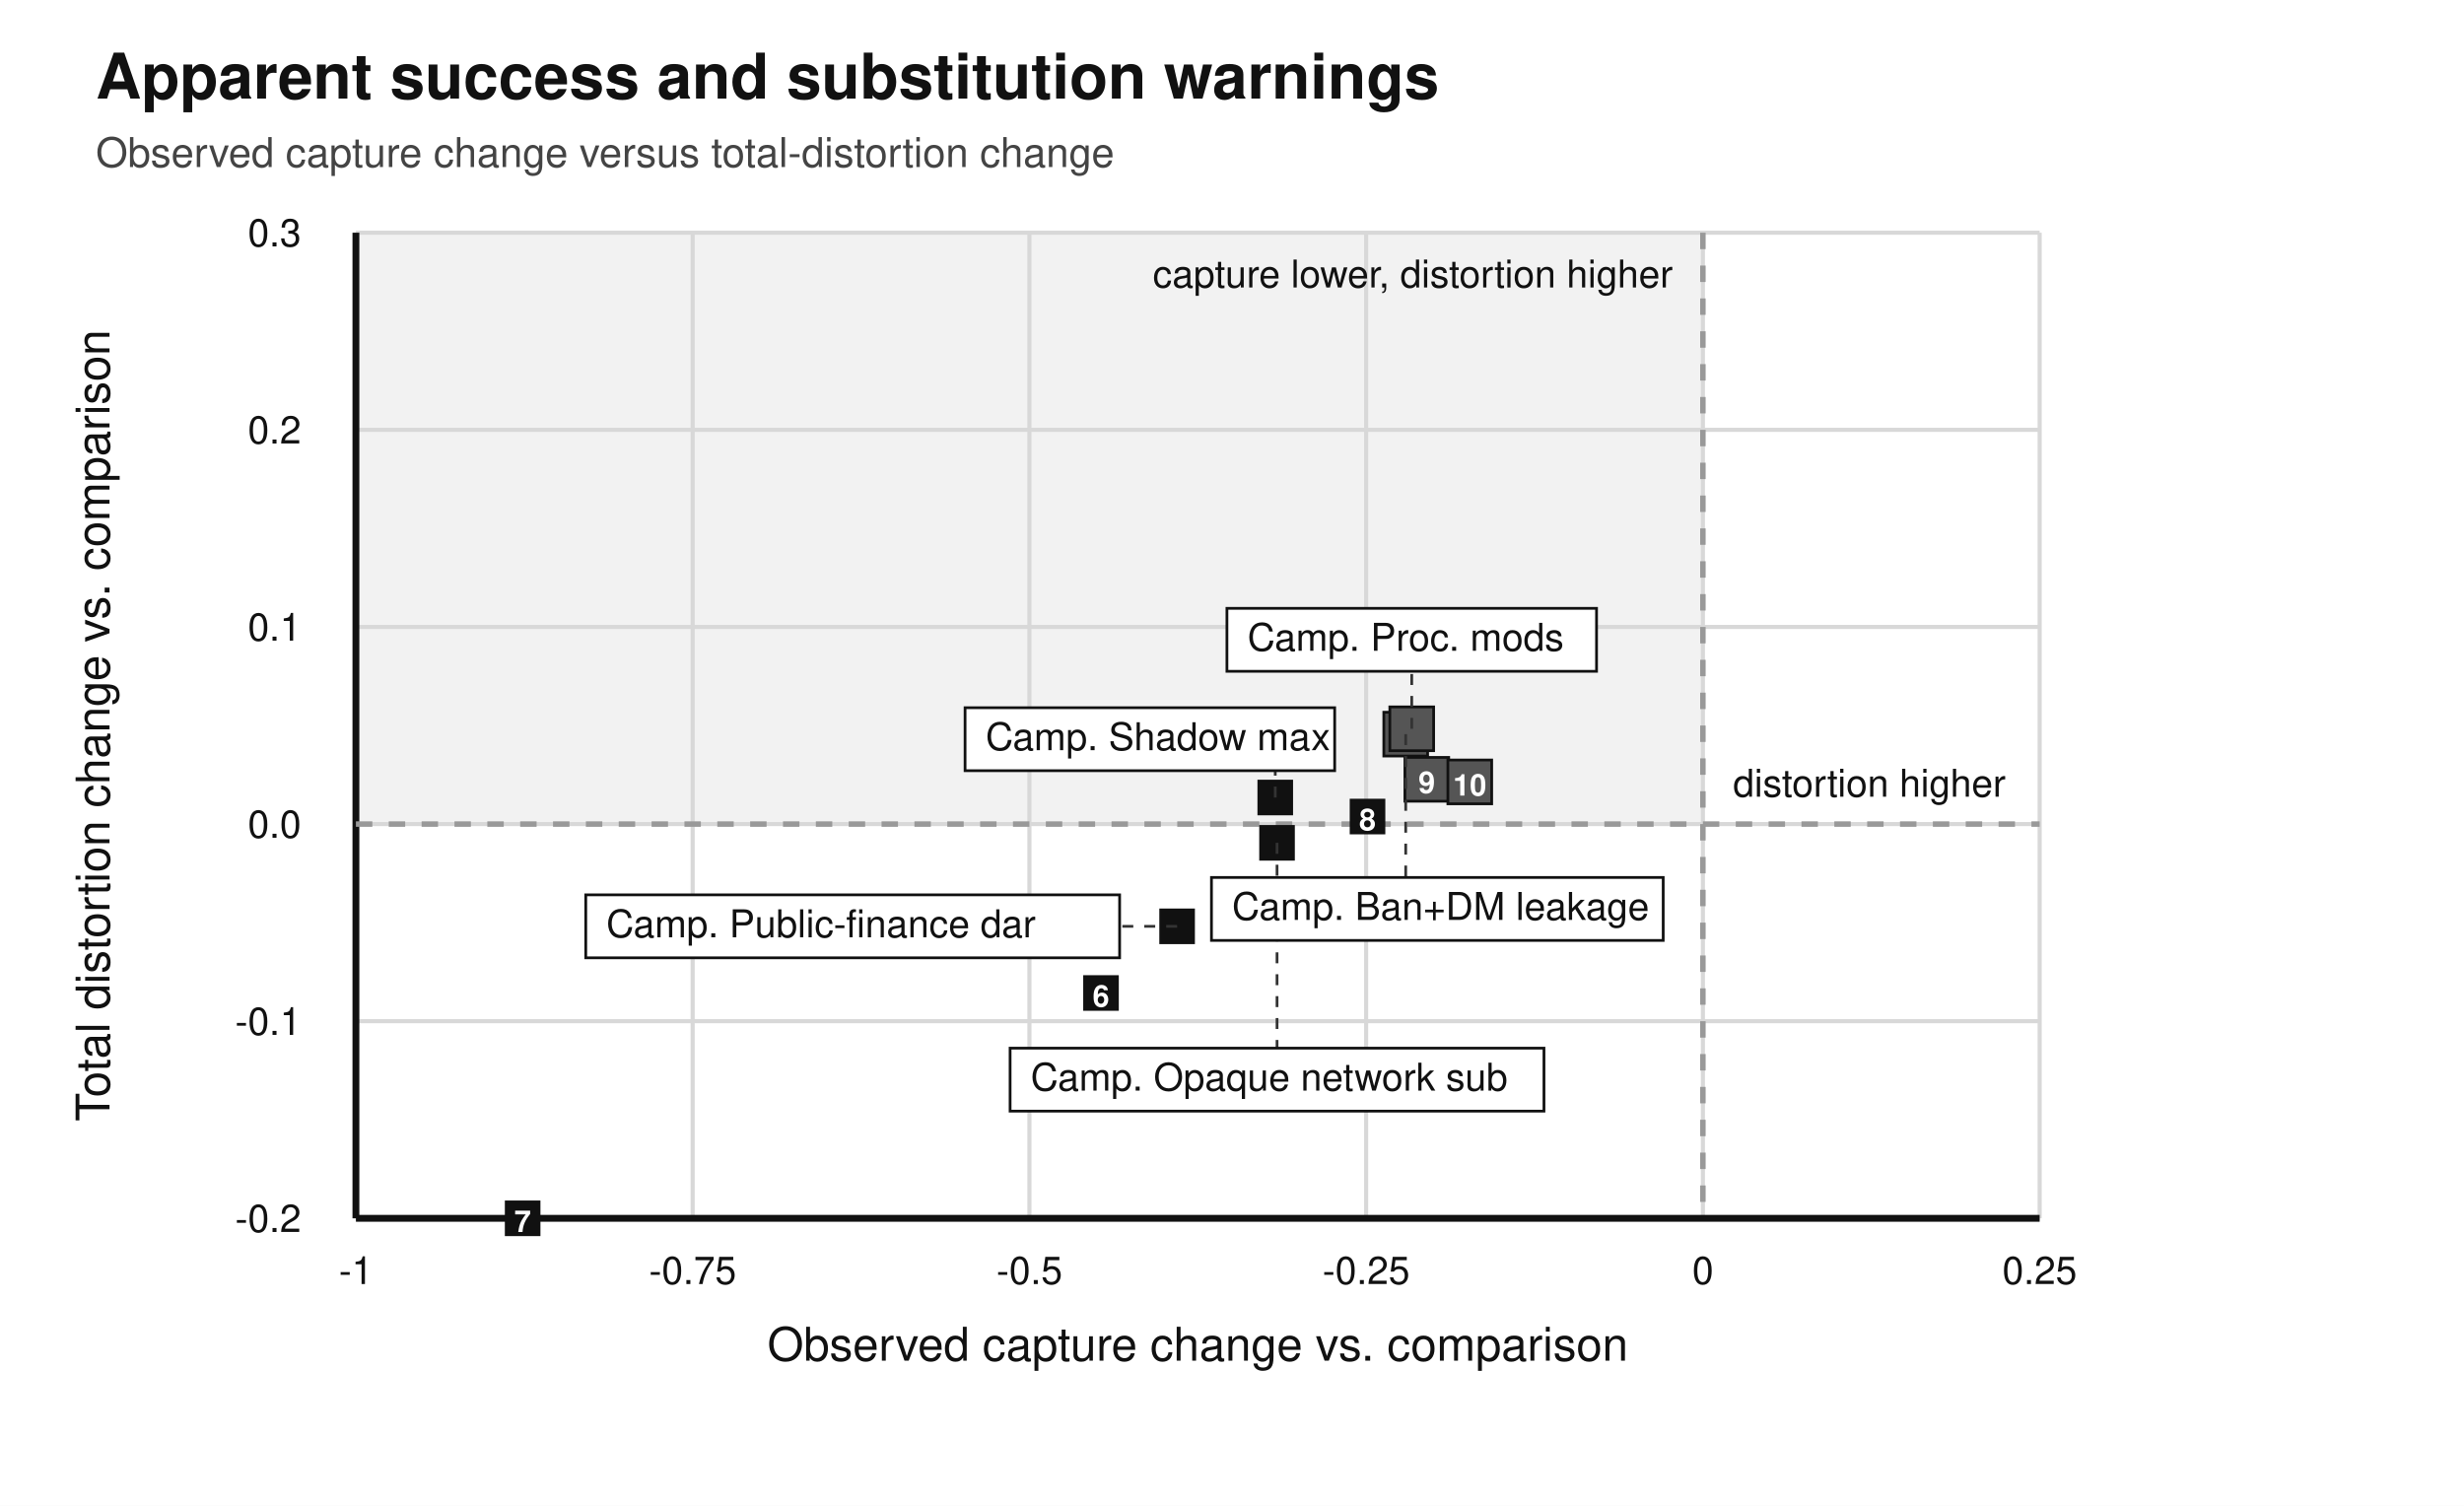
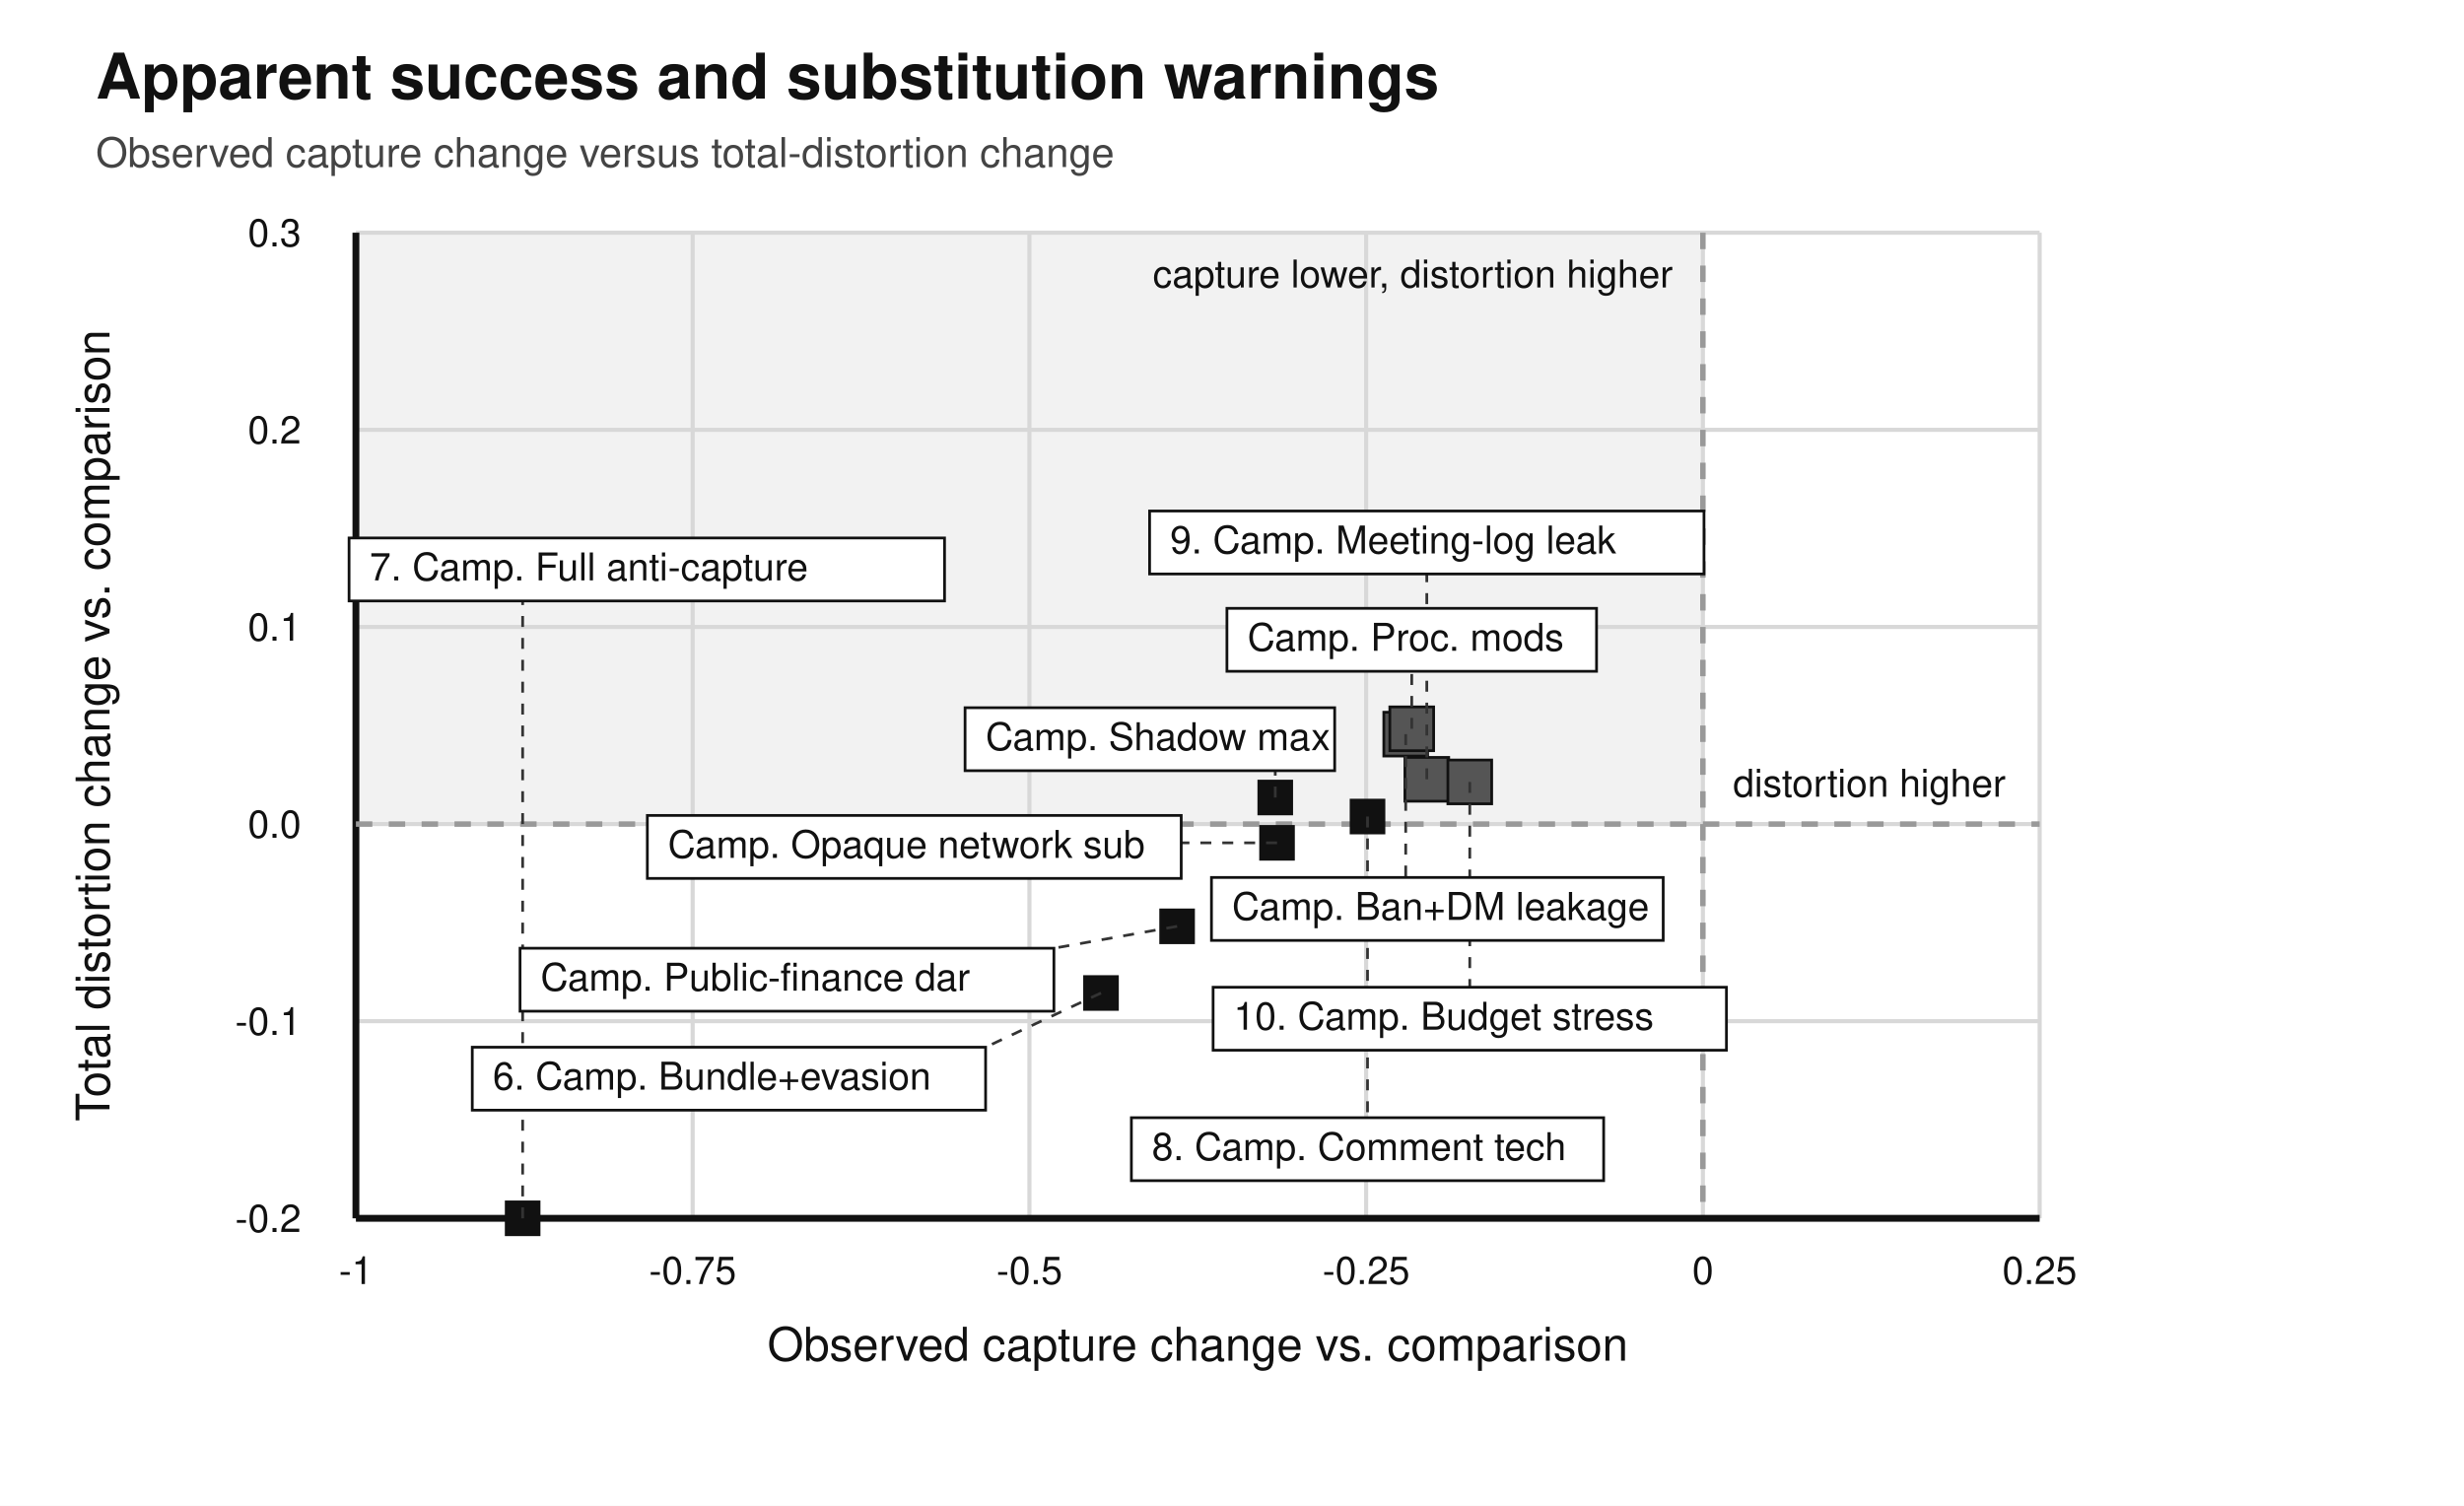
<svg xmlns="http://www.w3.org/2000/svg" width="1800px" height="1100px" viewBox="0 0 1800 1100" role="img">
  <style>
text { font-family: Helvetica, Arial, sans-serif; font-size: 34px; fill: #111; }
.title { font-size: 46px; font-weight: 700; }
.subtitle { font-size: 30px; fill: #444; }
.small, .tick, .label { font-size: 28px; }
.point-number { font-size: 22px; fill: #fff; font-weight: 700; }
.arch-title { font-size: 30px; font-weight: 700; }
.axis { stroke: #111; stroke-width: 5; fill: none; }
.grid { stroke: #d8d8d8; stroke-width: 3; fill: none; }
.segment, .point, .legend-swatch, .arch-box { stroke: #111; stroke-width: 2; }
.warning-zone { stroke: none; }
.label-box { fill: #fff; stroke: #111; stroke-width: 2; }
.leader { stroke: #333; stroke-width: 2; fill: none; stroke-dasharray: 8 8; }
.threshold { stroke: #999; stroke-width: 4; fill: none; stroke-dasharray: 12 12; }
.series-primary { stroke: #111; stroke-width: 8; fill: none; }
.series-secondary { stroke: #777; stroke-width: 8; fill: none; stroke-dasharray: 24 18; }
</style>
  <rect width="100%" height="100%" fill="#fff" />
  <text x="70" y="72" text-anchor="start" class="title">Apparent success and substitution warnings</text>
  <text x="70" y="122" text-anchor="start" class="subtitle">Observed capture change versus total-distortion change</text>
  <rect x="260" y="170" width="984" height="432" fill="#f2f2f2" class="warning-zone" />
  <line x1="260" y1="170" x2="260" y2="890" class="grid" />
  <text x="260" y="938" text-anchor="middle" class="tick">-1</text>
  <line x1="506" y1="170" x2="506" y2="890" class="grid" />
  <text x="506" y="938" text-anchor="middle" class="tick">-0.75</text>
  <line x1="752" y1="170" x2="752" y2="890" class="grid" />
  <text x="752" y="938" text-anchor="middle" class="tick">-0.5</text>
  <line x1="998" y1="170" x2="998" y2="890" class="grid" />
  <text x="998" y="938" text-anchor="middle" class="tick">-0.25</text>
  <line x1="1244" y1="170" x2="1244" y2="890" class="grid" />
  <text x="1244" y="938" text-anchor="middle" class="tick">0</text>
  <line x1="1490" y1="170" x2="1490" y2="890" class="grid" />
  <text x="1490" y="938" text-anchor="middle" class="tick">0.25</text>
  <line x1="260" y1="890" x2="1490" y2="890" class="grid" />
  <text x="220" y="900" text-anchor="end" class="tick">-0.2</text>
  <line x1="260" y1="746" x2="1490" y2="746" class="grid" />
  <text x="220" y="756" text-anchor="end" class="tick">-0.1</text>
  <line x1="260" y1="602" x2="1490" y2="602" class="grid" />
  <text x="220" y="612" text-anchor="end" class="tick">0.0</text>
  <line x1="260" y1="458" x2="1490" y2="458" class="grid" />
  <text x="220" y="468" text-anchor="end" class="tick">0.1</text>
  <line x1="260" y1="314" x2="1490" y2="314" class="grid" />
  <text x="220" y="324" text-anchor="end" class="tick">0.2</text>
  <line x1="260" y1="170" x2="1490" y2="170" class="grid" />
  <text x="220" y="180" text-anchor="end" class="tick">0.3</text>
  <line x1="260" y1="890" x2="1490" y2="890" class="axis" />
  <line x1="260" y1="170" x2="260" y2="890" class="axis" />
  <text x="875" y="994" text-anchor="middle">Observed capture change vs. comparison</text>
  <text x="80" y="530" text-anchor="middle" transform="rotate(-90 80 530)">Total distortion change vs. comparison</text>
  <line x1="1244" y1="170" x2="1244" y2="890" class="threshold" />
  <line x1="260" y1="602" x2="1490" y2="602" class="threshold" />
  <text x="1222" y="210" text-anchor="end" class="small">capture lower, distortion higher</text>
  <text x="1266" y="582" text-anchor="start" class="small">distortion higher</text>
  <rect x="1010.9" y="520.3" width="32" height="32" fill="#555555" class="point" />
  <rect x="919.6" y="570.6" width="24" height="24" fill="#111111" class="point" />
  <rect x="920.9" y="603.7" width="24" height="24" fill="#111111" class="point" />
  <rect x="1015.3" y="516.4" width="32" height="32" fill="#555555" class="point" />
  <rect x="847.9" y="664.7" width="24" height="24" fill="#111111" class="point" />
  <rect x="792.3" y="713.4" width="24" height="24" fill="#111111" class="point" />
-   <text x="804.3" y="735.4" text-anchor="middle" class="point-number">6</text>
  <rect x="369.8" y="878" width="24" height="24" fill="#111111" class="point" />
-   <text x="381.8" y="900" text-anchor="middle" class="point-number">7</text>
  <rect x="987.0" y="584.5" width="24" height="24" fill="#111111" class="point" />
-   <text x="999.0" y="606.5" text-anchor="middle" class="point-number">8</text>
  <rect x="1026.3" y="553.3" width="32" height="32" fill="#555555" class="point" />
-   <text x="1042.3" y="579.3" text-anchor="middle" class="point-number">9</text>
  <rect x="1057.7" y="555.2" width="32" height="32" fill="#555555" class="point" />
-   <text x="1073.7" y="581.2" text-anchor="middle" class="point-number">10</text>
  <line x1="1031.3" y1="532.4" x2="1031.3" y2="490.4" class="leader" />
  <line x1="1026.9" y1="536.3" x2="1026.9" y2="641" class="leader" />
+   <line x1="1042.3" y1="569.3" x2="1042.3" y2="419.3" class="leader" />
+   <line x1="1073.7" y1="571.2" x2="1073.7" y2="721.2" class="leader" />
  <line x1="931.6" y1="582.6" x2="931.6" y2="563" class="leader" />
-   <line x1="932.9" y1="615.7" x2="932.9" y2="765.7" class="leader" />
-   <line x1="859.9" y1="676.7" x2="817.9" y2="676.7" class="leader" />
+   <line x1="999.0" y1="596.5" x2="999.0" y2="816.5" class="leader" />
+   <line x1="932.9" y1="615.7" x2="862.9" y2="615.7" class="leader" />
+   <line x1="859.9" y1="676.7" x2="769.9" y2="692.7" class="leader" />
+   <line x1="804.3" y1="725.4" x2="720" y2="765" class="leader" />
+   <line x1="381.8" y1="890" x2="381.8" y2="439" class="leader" />
  <rect x="896.3" y="444.4" width="270" height="46" fill="#ffffff" class="label-box" />
  <text x="911.3" y="475.4" text-anchor="start" class="label">Camp. Proc. mods</text>
  <rect x="885" y="641" width="330" height="46" fill="#ffffff" class="label-box" />
  <text x="900" y="672" text-anchor="start" class="label">Camp. Ban+DM leakage</text>
+   <rect x="839.8" y="373.3" width="405" height="46" fill="#ffffff" class="label-box" />
+   <text x="854.8" y="404.3" text-anchor="start" class="label">9. Camp. Meeting-log leak</text>
+   <rect x="886.2" y="721.2" width="375" height="46" fill="#ffffff" class="label-box" />
+   <text x="901.2" y="752.2" text-anchor="start" class="label">10. Camp. Budget stress</text>
  <rect x="705" y="517" width="270" height="46" fill="#ffffff" class="label-box" />
  <text x="720" y="548" text-anchor="start" class="label">Camp. Shadow max</text>
-   <rect x="737.9" y="765.7" width="390" height="46" fill="#ffffff" class="label-box" />
-   <text x="752.9" y="796.7" text-anchor="start" class="label">Camp. Opaque network sub</text>
-   <rect x="427.9" y="653.7" width="390" height="46" fill="#ffffff" class="label-box" />
-   <text x="442.9" y="684.7" text-anchor="start" class="label">Camp. Public-finance dar</text>
+   <rect x="826.5" y="816.5" width="345" height="46" fill="#ffffff" class="label-box" />
+   <text x="841.5" y="847.5" text-anchor="start" class="label">8. Camp. Comment tech</text>
+   <rect x="472.9" y="595.7" width="390" height="46" fill="#ffffff" class="label-box" />
+   <text x="487.9" y="626.7" text-anchor="start" class="label">Camp. Opaque network sub</text>
+   <rect x="379.9" y="692.7" width="390" height="46" fill="#ffffff" class="label-box" />
+   <text x="394.9" y="723.7" text-anchor="start" class="label">Camp. Public-finance dar</text>
+   <rect x="345" y="765" width="375" height="46" fill="#ffffff" class="label-box" />
+   <text x="360" y="796" text-anchor="start" class="label">6. Camp. Bundle+evasion</text>
+   <rect x="255" y="393" width="435" height="46" fill="#ffffff" class="label-box" />
+   <text x="270" y="424" text-anchor="start" class="label">7. Camp. Full anti-capture </text>
</svg>
